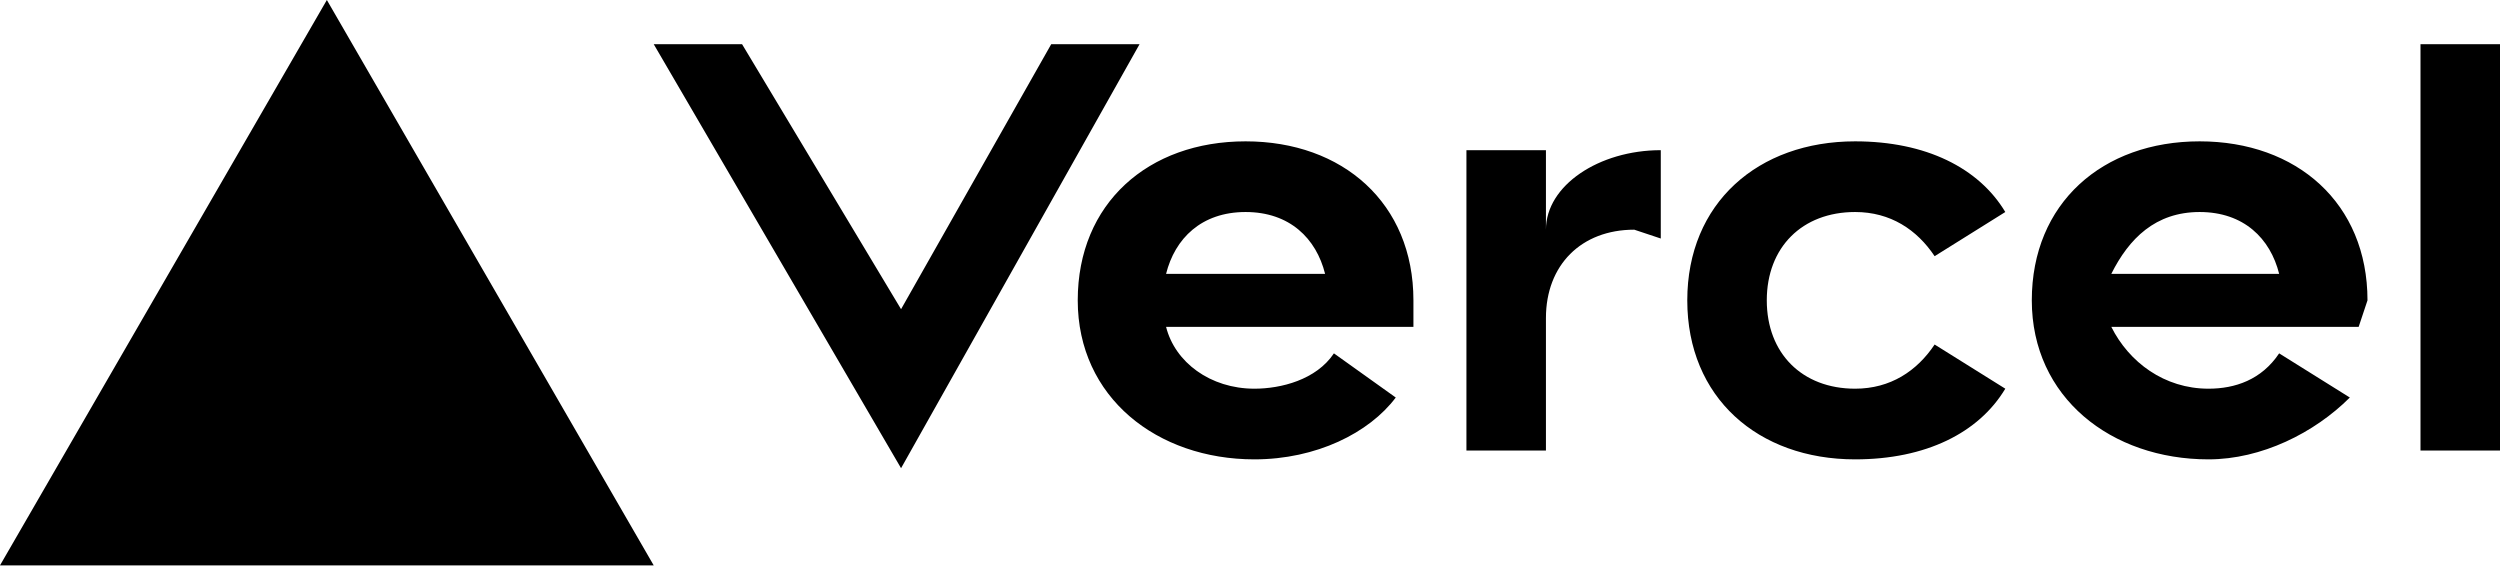
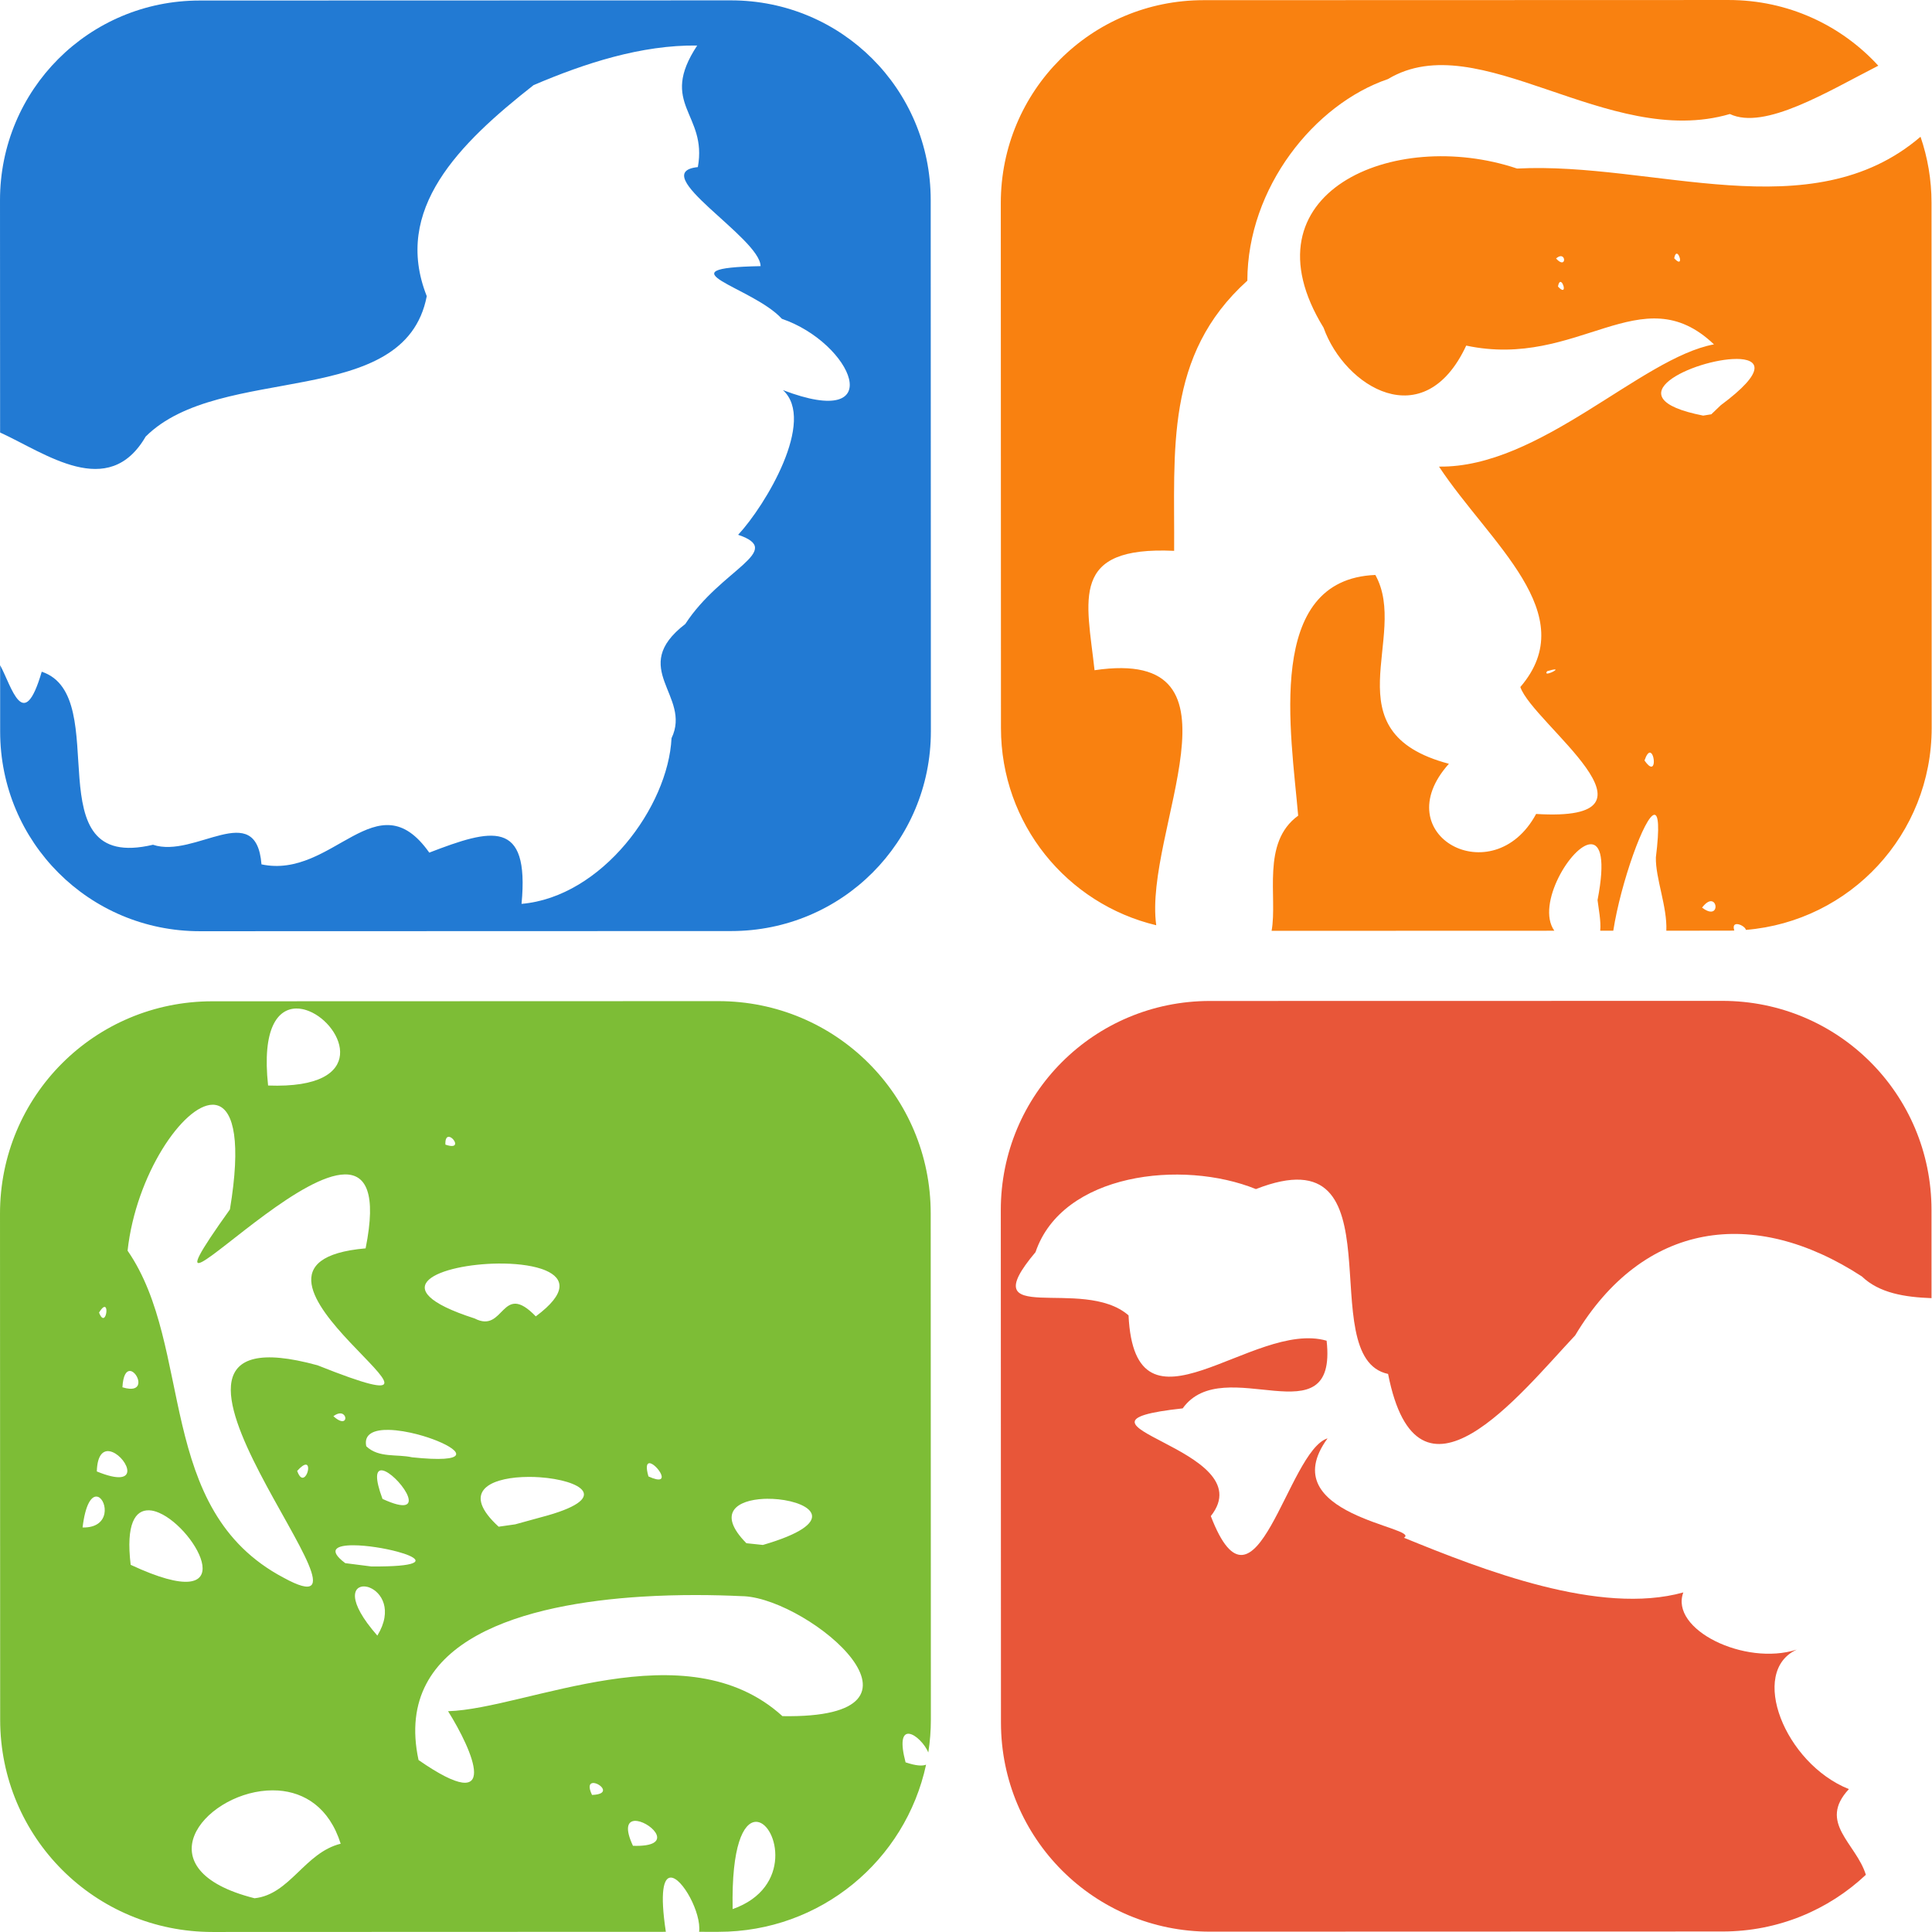
- <svg xmlns="http://www.w3.org/2000/svg" fill="none" viewBox="0 0 283 64">
-   <path fill="black" d="M141 16c-11 0-19 7-19 18s9 18 20 18c7 0 13-3 16-7l-7-5c-2 3-6 4-9 4-5 0-9-3-10-7h28v-3c0-11-8-18-19-18zm-9 15c1-4 4-7 9-7s8 3 9 7h-18zm117-15c-11 0-19 7-19 18s9 18 20 18c6 0 12-3 16-7l-8-5c-2 3-5 4-8 4-5 0-9-3-11-7h28l1-3c0-11-8-18-19-18zm-10 15c2-4 5-7 10-7s8 3 9 7h-19zm-39 3c0 6 4 10 10 10 4 0 7-2 9-5l8 5c-3 5-9 8-17 8-11 0-19-7-19-18s8-18 19-18c8 0 14 3 17 8l-8 5c-2-3-5-5-9-5-6 0-10 4-10 10zm83-29v46h-9V5h9zM37 0l37 64H0L37 0zm92 5-27 48L74 5h10l18 30 17-30h10zm59 12v10l-3-1c-6 0-10 4-10 10v15h-9V17h9v9c0-5 6-9 13-9z" />
+ <svg xmlns="http://www.w3.org/2000/svg" width="59.898mm" height="59.908mm" viewBox="0 0 59.898 59.908" version="1.1" id="svg5">
+   <defs id="defs2" />
+   <g id="layer1" transform="translate(217.4931,-85.71262)">
+     <path id="path1019" style="fill:#227ad3;fill-opacity:1;stroke-width:1.186;stroke-linecap:round" d="m -211.303,85.729 c -3.43,0.001 -6.191,2.764 -6.19,6.194 l 0.003,7.201 c 1.41,0.642 3.357,2.117 4.514,0.126 2.319,-2.309 8.032,-0.8 8.716,-4.354 -1.064,-2.687 0.998,-4.727 3.312,-6.544 1.58,-0.675 3.34,-1.25 5.074,-1.228 -1.21,1.831 0.324,2.105 0.02,3.77 -1.629,0.167 1.936,2.192 1.945,3.071 -3.168,0.061 -0.246,0.641 0.66,1.633 2.186,0.749 3.354,3.48 0.033,2.211 1.037,0.938 -0.537,3.571 -1.389,4.487 1.478,0.5 -0.53,1.063 -1.638,2.765 -1.79,1.378 0.209,2.22 -0.427,3.541 -0.105,2.127 -2.159,4.923 -4.651,5.138 0.253,-2.654 -0.937,-2.33 -2.861,-1.589 -1.626,-2.305 -2.982,0.836 -5.203,0.364 -0.164,-2.054 -2.064,-0.17 -3.364,-0.608 -3.752,0.886 -1.181,-4.609 -3.45,-5.366 -0.567,1.946 -0.928,0.467 -1.29,-0.202 l 6.8e-4,2.059 c 10e-4,3.43 2.764,6.191 6.194,6.19 l 16.476,-0.005 c 3.43,-0.001 6.191,-2.764 6.19,-6.194 l -0.005,-16.475 c -0.001,-3.43 -2.764,-6.191 -6.194,-6.19 z" />
+     <path id="path1021" style="fill:#f98110;fill-opacity:1;stroke-width:1.186;stroke-linecap:round" d="m -180.172,85.718 c -3.485,0.001 -6.289,2.807 -6.288,6.292 l 0.005,16.279 c 6.8e-4,2.975 2.048,5.453 4.815,6.114 -0.403,-2.897 3.086,-8.649 -1.913,-7.908 -0.241,-2.196 -0.786,-3.851 2.468,-3.702 0.021,-3.108 -0.299,-6.062 2.27,-8.377 0.004,-2.886 2.08,-5.475 4.361,-6.252 2.812,-1.69 6.816,2.196 10.601,1.084 1.077,0.512 3.033,-0.697 4.603,-1.498 -1.149,-1.254 -2.801,-2.038 -4.644,-2.037 z m 22.23,4.236 c -3.399,2.913 -8.288,0.765 -12.509,0.985 -3.838,-1.288 -8.565,0.763 -6.001,4.934 0.655,1.835 3.112,3.365 4.424,0.556 3.487,0.743 5.427,-2.189 7.682,-0.038 -2.257,0.417 -5.399,3.838 -8.526,3.79 1.573,2.38 4.468,4.567 2.522,6.835 0.388,1.134 4.866,4.204 0.489,3.936 -1.332,2.471 -4.689,0.658 -2.704,-1.556 -3.728,-0.986 -1.215,-3.942 -2.281,-5.855 -3.436,0.137 -2.613,4.891 -2.393,7.464 -1.152,0.834 -0.634,2.522 -0.824,3.571 l 8.767,-0.003 c -0.58,-0.814 0.544,-2.679 1.133,-2.682 0.293,-0.001 0.454,0.457 0.207,1.732 0.032,0.268 0.112,0.653 0.083,0.949 l 0.405,-1.6e-4 c 0.233,-1.495 0.981,-3.579 1.273,-3.594 0.125,-0.007 0.166,0.364 0.048,1.32 -0.016,0.642 0.356,1.534 0.324,2.274 l 1.94,-6.3e-4 c 0.056,1.8e-4 0.112,-0.003 0.168,-0.004 -0.049,-0.15 0.003,-0.201 0.084,-0.2 0.107,0.003 0.26,0.099 0.276,0.18 3.235,-0.268 5.761,-2.962 5.76,-6.269 l -0.005,-16.279 c -7e-5,-0.718 -0.121,-1.405 -0.341,-2.047 z m -7.559,3.624 c 0.1,0.001 0.201,0.446 -0.078,0.143 0.019,-0.106 0.049,-0.143 0.078,-0.143 z m -3.593,0.078 c 0.167,0.001 0.131,0.38 -0.148,0.072 0.06,-0.053 0.109,-0.072 0.148,-0.072 z m -0.014,0.798 c 0.101,-0.008 0.207,0.449 -0.075,0.143 0.018,-0.102 0.046,-0.141 0.075,-0.143 z m 5.456,2.388 c 0.702,-6.8e-4 0.954,0.371 -0.483,1.436 l -0.293,0.281 -0.252,0.041 c -2.906,-0.568 -0.224,-1.756 1.028,-1.757 z m -5.63,9.629 c 0.139,-6.8e-4 -0.381,0.245 -0.236,0.054 0.13,-0.039 0.203,-0.054 0.236,-0.054 z m 2.946,2.579 c 0.169,-0.008 0.214,0.789 -0.164,0.244 0.06,-0.176 0.117,-0.241 0.164,-0.244 z m 1.897,4.607 c 0.23,0.001 0.207,0.566 -0.276,0.2 0.112,-0.148 0.206,-0.2 0.276,-0.2 z" />
+     <path id="path1023" style="fill:#7dbd36;fill-opacity:1;stroke-width:1.186;stroke-linecap:round" d="m -210.911,116.761 c -3.648,10e-4 -6.583,2.939 -6.582,6.586 l 0.005,15.691 c 0.001,3.648 2.939,6.583 6.587,6.582 l 14.055,-0.005 c -0.189,-1.24 -0.069,-1.679 0.15,-1.682 0.355,-0.006 0.956,1.101 0.881,1.682 l 0.605,9e-5 c 3.166,-10e-4 5.794,-2.214 6.433,-5.183 -0.114,0.046 -0.312,0.037 -0.636,-0.072 -0.17,-0.645 -0.088,-0.875 0.074,-0.887 0.003,-1.4e-4 0.007,-3e-5 0.01,-1.2e-4 l -1e-5,-6.8e-4 c 0.01,-1.8e-4 0.02,-3.1e-4 0.03,0.002 l 5.5e-4,6.8e-4 c 0.2,0.025 0.48,0.318 0.591,0.578 0.052,-0.334 0.079,-0.676 0.079,-1.024 l -0.005,-15.691 c -0.001,-3.648 -2.939,-6.583 -6.587,-6.582 z m 2.608,0.224 c 0.059,-0.001 0.119,0.005 0.179,0.017 0.045,0.008 0.09,0.02 0.134,0.035 l -1e-5,-3.5e-4 c 0.027,0.009 0.054,0.019 0.08,0.029 1.064,0.429 1.919,2.426 -1.27,2.307 -0.193,-1.782 0.303,-2.382 0.876,-2.388 z m -2.602,2.983 c 0.029,-5.5e-4 0.058,0.001 0.085,0.006 0.034,0.004 0.066,0.014 0.098,0.025 0.471,0.176 0.707,1.122 0.358,3.216 -4.08,5.709 5.594,-5.683 4.208,1.207 -5.481,0.477 4.698,6.093 -1.491,3.626 -7.207,-1.977 2.787,8.693 -1.053,6.586 -4.001,-2.112 -2.765,-7.142 -4.837,-10.14 0.259,-2.361 1.732,-4.515 2.634,-4.526 z m 7.319,0.997 c 0.008,-4.6e-4 0.017,-2.4e-4 0.025,6.8e-4 0.005,6.8e-4 0.01,6.1e-4 0.015,0.003 l 1e-5,6.8e-4 c 0.005,0.001 0.01,0.002 0.015,0.005 0.151,0.065 0.302,0.388 -0.151,0.231 -0.008,-0.173 0.038,-0.237 0.096,-0.242 z m 1.543,3.928 c 0.495,-0.005 0.975,0.046 1.329,0.162 0.052,0.017 0.102,0.036 0.148,0.056 0.558,0.242 0.663,0.696 -0.313,1.42 -1.077,-1.116 -0.96,0.551 -1.896,0.065 -2.986,-0.96 -1.036,-1.685 0.731,-1.703 z m -12.215,1.346 c 0.005,-6.5e-4 0.01,-6.3e-4 0.015,1.2e-4 0.002,10e-6 0.003,6.8e-4 0.005,10e-4 l 6.8e-4,-5.6e-4 c 0.001,0 0.002,0.003 0.005,0.002 0.106,0.054 -0.018,0.613 -0.19,0.172 0.074,-0.12 0.127,-0.17 0.164,-0.176 z m 0.789,1.985 c 0.007,-3e-5 0.014,6.7e-4 0.021,0.001 0.008,0.001 0.015,0.002 0.023,0.005 v 3.5e-4 c 0.008,0.002 0.015,0.005 0.023,0.009 0.229,0.107 0.401,0.704 -0.295,0.491 0.021,-0.378 0.122,-0.506 0.228,-0.507 z m 6.518,1.316 c 0.019,-10e-4 0.035,0.001 0.051,0.005 0.003,2e-5 0.006,0.002 0.009,0.002 0.009,0.002 0.018,0.006 0.026,0.011 l -3.5e-4,6.2e-4 c 0.16,0.085 0.089,0.411 -0.29,0.068 0.08,-0.06 0.149,-0.085 0.204,-0.087 z m 1.519,0.511 c 0.275,0.006 0.596,0.062 0.903,0.144 0.105,0.028 0.209,0.059 0.308,0.092 0.099,0.033 0.194,0.068 0.283,0.104 l 1e-5,3.5e-4 c 0.768,0.312 1.04,0.7 -0.777,0.51 -0.465,-0.106 -1.036,0.028 -1.421,-0.343 -0.082,-0.386 0.247,-0.517 0.705,-0.508 z m -8.699,0.66 c 0.012,3.2e-4 0.025,0.002 0.038,0.003 0.015,0.003 0.031,0.007 0.046,0.011 0.016,0.004 0.031,0.01 0.047,0.017 v -3.5e-4 c 0.467,0.192 0.911,1.174 -0.491,0.598 0.014,-0.482 0.175,-0.639 0.36,-0.63 z m 16.773,0.373 c 0.216,-0.009 0.758,0.769 -0.028,0.41 -0.086,-0.3 -0.05,-0.407 0.028,-0.41 z m -10.655,0.045 c 0.008,1.2e-4 0.015,6.8e-4 0.021,0.002 0.168,0.048 -0.089,0.743 -0.287,0.193 0.127,-0.141 0.212,-0.194 0.266,-0.195 z m 2.347,0.176 c 0.011,-1e-5 0.022,6.9e-4 0.033,0.003 0.014,0.003 0.029,0.007 0.045,0.011 0.015,0.005 0.032,0.011 0.048,0.019 l -3.5e-4,3.5e-4 c 0.494,0.228 1.388,1.534 -0.092,0.853 -0.245,-0.659 -0.194,-0.886 -0.034,-0.886 z m 4.567,0.204 c 0.113,-6.9e-4 0.226,0.003 0.338,0.011 1.254,0.085 2.319,0.648 0.036,1.242 l -0.793,0.218 -0.513,0.073 c -1.161,-1.062 -0.307,-1.489 0.73,-1.539 0.067,-0.003 0.134,-0.005 0.202,-0.005 z m -13.41,0.61 c 0.01,-9e-5 0.021,5.2e-4 0.03,0.002 0.009,0.003 0.018,0.005 0.027,0.008 l 3.6e-4,-6.1e-4 c 0.279,0.105 0.404,0.967 -0.481,0.949 0.086,-0.716 0.268,-0.957 0.423,-0.959 z m 20.811,0.068 v 3.5e-4 c 0.113,-6.9e-4 0.227,0.005 0.338,0.016 v -3.4e-4 c 1.045,0.107 1.898,0.724 -0.477,1.416 l -0.512,-0.054 c -0.936,-0.948 -0.273,-1.337 0.539,-1.375 0.037,-0.001 0.075,-0.003 0.112,-0.003 z m -19.179,0.357 c 0.028,6.1e-4 0.057,0.003 0.086,0.008 0.047,0.007 0.094,0.02 0.143,0.036 0.029,0.01 0.059,0.021 0.088,0.034 1.184,0.508 2.688,3.278 -0.881,1.613 -0.153,-1.273 0.143,-1.702 0.564,-1.69 z m 6.349,1.085 c 0.409,0.002 0.961,0.09 1.368,0.201 0.068,0.019 0.132,0.038 0.19,0.057 0.059,0.019 0.112,0.039 0.158,0.059 0.402,0.173 0.303,0.35 -1.166,0.34 l -0.81,-0.103 c -0.557,-0.417 -0.267,-0.557 0.259,-0.554 z m 0.35,1.277 c 0.024,0.002 0.049,0.006 0.074,0.012 0.012,0.003 0.024,0.007 0.036,0.01 0.012,0.003 0.024,0.01 0.036,0.013 0.36,0.141 0.729,0.686 0.24,1.489 -0.969,-1.103 -0.75,-1.553 -0.386,-1.524 z m 10.255,0.266 1e-5,3.5e-4 c 0.526,4.1e-4 1.008,0.014 1.418,0.034 0.031,-1.7e-4 0.063,6.8e-4 0.096,0.003 2.054,0.125 6.438,3.806 1.178,3.718 -2.998,-2.726 -7.928,-0.227 -10.368,-0.153 0.754,1.204 1.699,3.328 -0.916,1.514 -0.814,-3.789 3.375,-4.842 6.907,-5.065 0.589,-0.037 1.159,-0.051 1.685,-0.051 z m -3.179,5.828 c 0.011,-0.001 0.023,-3e-4 0.036,0.002 l 3.5e-4,6.8e-4 c 0.211,0.029 0.519,0.348 -0.07,0.368 -0.128,-0.268 -0.071,-0.364 0.03,-0.37 0.001,-7e-5 0.003,-1.3e-4 0.005,-0.001 z m -9.94,0.228 v 3.4e-4 c 0.058,-3.2e-4 0.116,0.002 0.174,0.005 0.812,0.056 1.583,0.521 1.939,1.65 -1.117,0.276 -1.572,1.575 -2.671,1.691 -3.502,-0.881 -1.596,-3.206 0.383,-3.34 0.058,-0.003 0.116,-0.006 0.175,-0.006 z m 11.252,0.946 -10e-6,6.8e-4 c 0.018,-6e-4 0.036,6.9e-4 0.056,0.004 0.46,0.064 1.186,0.813 -0.132,0.769 -0.259,-0.554 -0.157,-0.755 0.044,-0.772 0.01,-0.001 0.021,-0.002 0.032,-0.003 z m 3.734,0.03 c 0.015,1.7e-4 0.03,0.001 0.045,0.003 v -6.7e-4 c 0.621,0.077 1.118,2.041 -0.764,2.704 -0.04,-1.982 0.34,-2.677 0.703,-2.705 0.005,-4.3e-4 0.011,-4e-5 0.015,-5e-4 z" />
+     <path id="path1025" style="fill:#e85639;fill-opacity:1;stroke-width:1.186;stroke-linecap:round" d="m -179.976,116.751 c -3.593,0.001 -6.485,2.895 -6.484,6.488 l 0.005,15.887 c 0.001,3.593 2.895,6.485 6.488,6.484 l 15.887,-0.005 c 1.724,-6.2e-4 3.285,-0.668 4.444,-1.758 -0.3,-0.978 -1.5,-1.614 -0.526,-2.657 -1.995,-0.798 -3.11,-3.646 -1.617,-4.326 -1.616,0.518 -3.947,-0.627 -3.517,-1.773 -2.594,0.721 -6.207,-0.692 -8.664,-1.696 0.568,-0.322 -4.104,-0.7 -2.368,-3.081 -1.239,0.379 -2.23,6.03 -3.62,2.41 1.677,-2.109 -5.282,-2.859 -0.872,-3.34 1.272,-1.777 4.811,1.02 4.463,-2.098 -2.285,-0.664 -5.944,3.357 -6.142,-0.786 -1.423,-1.244 -4.893,0.425 -2.884,-1.961 0.831,-2.451 4.549,-2.88 6.834,-1.955 4.578,-1.795 1.702,5.225 4.098,5.732 0.919,4.664 4.074,0.643 5.801,-1.195 2.113,-3.529 5.531,-4.016 8.889,-1.829 0.544,0.521 1.336,0.643 2.161,0.674 l -6.8e-4,-2.734 c -0.001,-3.593 -2.895,-6.485 -6.488,-6.484 z" />
+   </g>
</svg>
